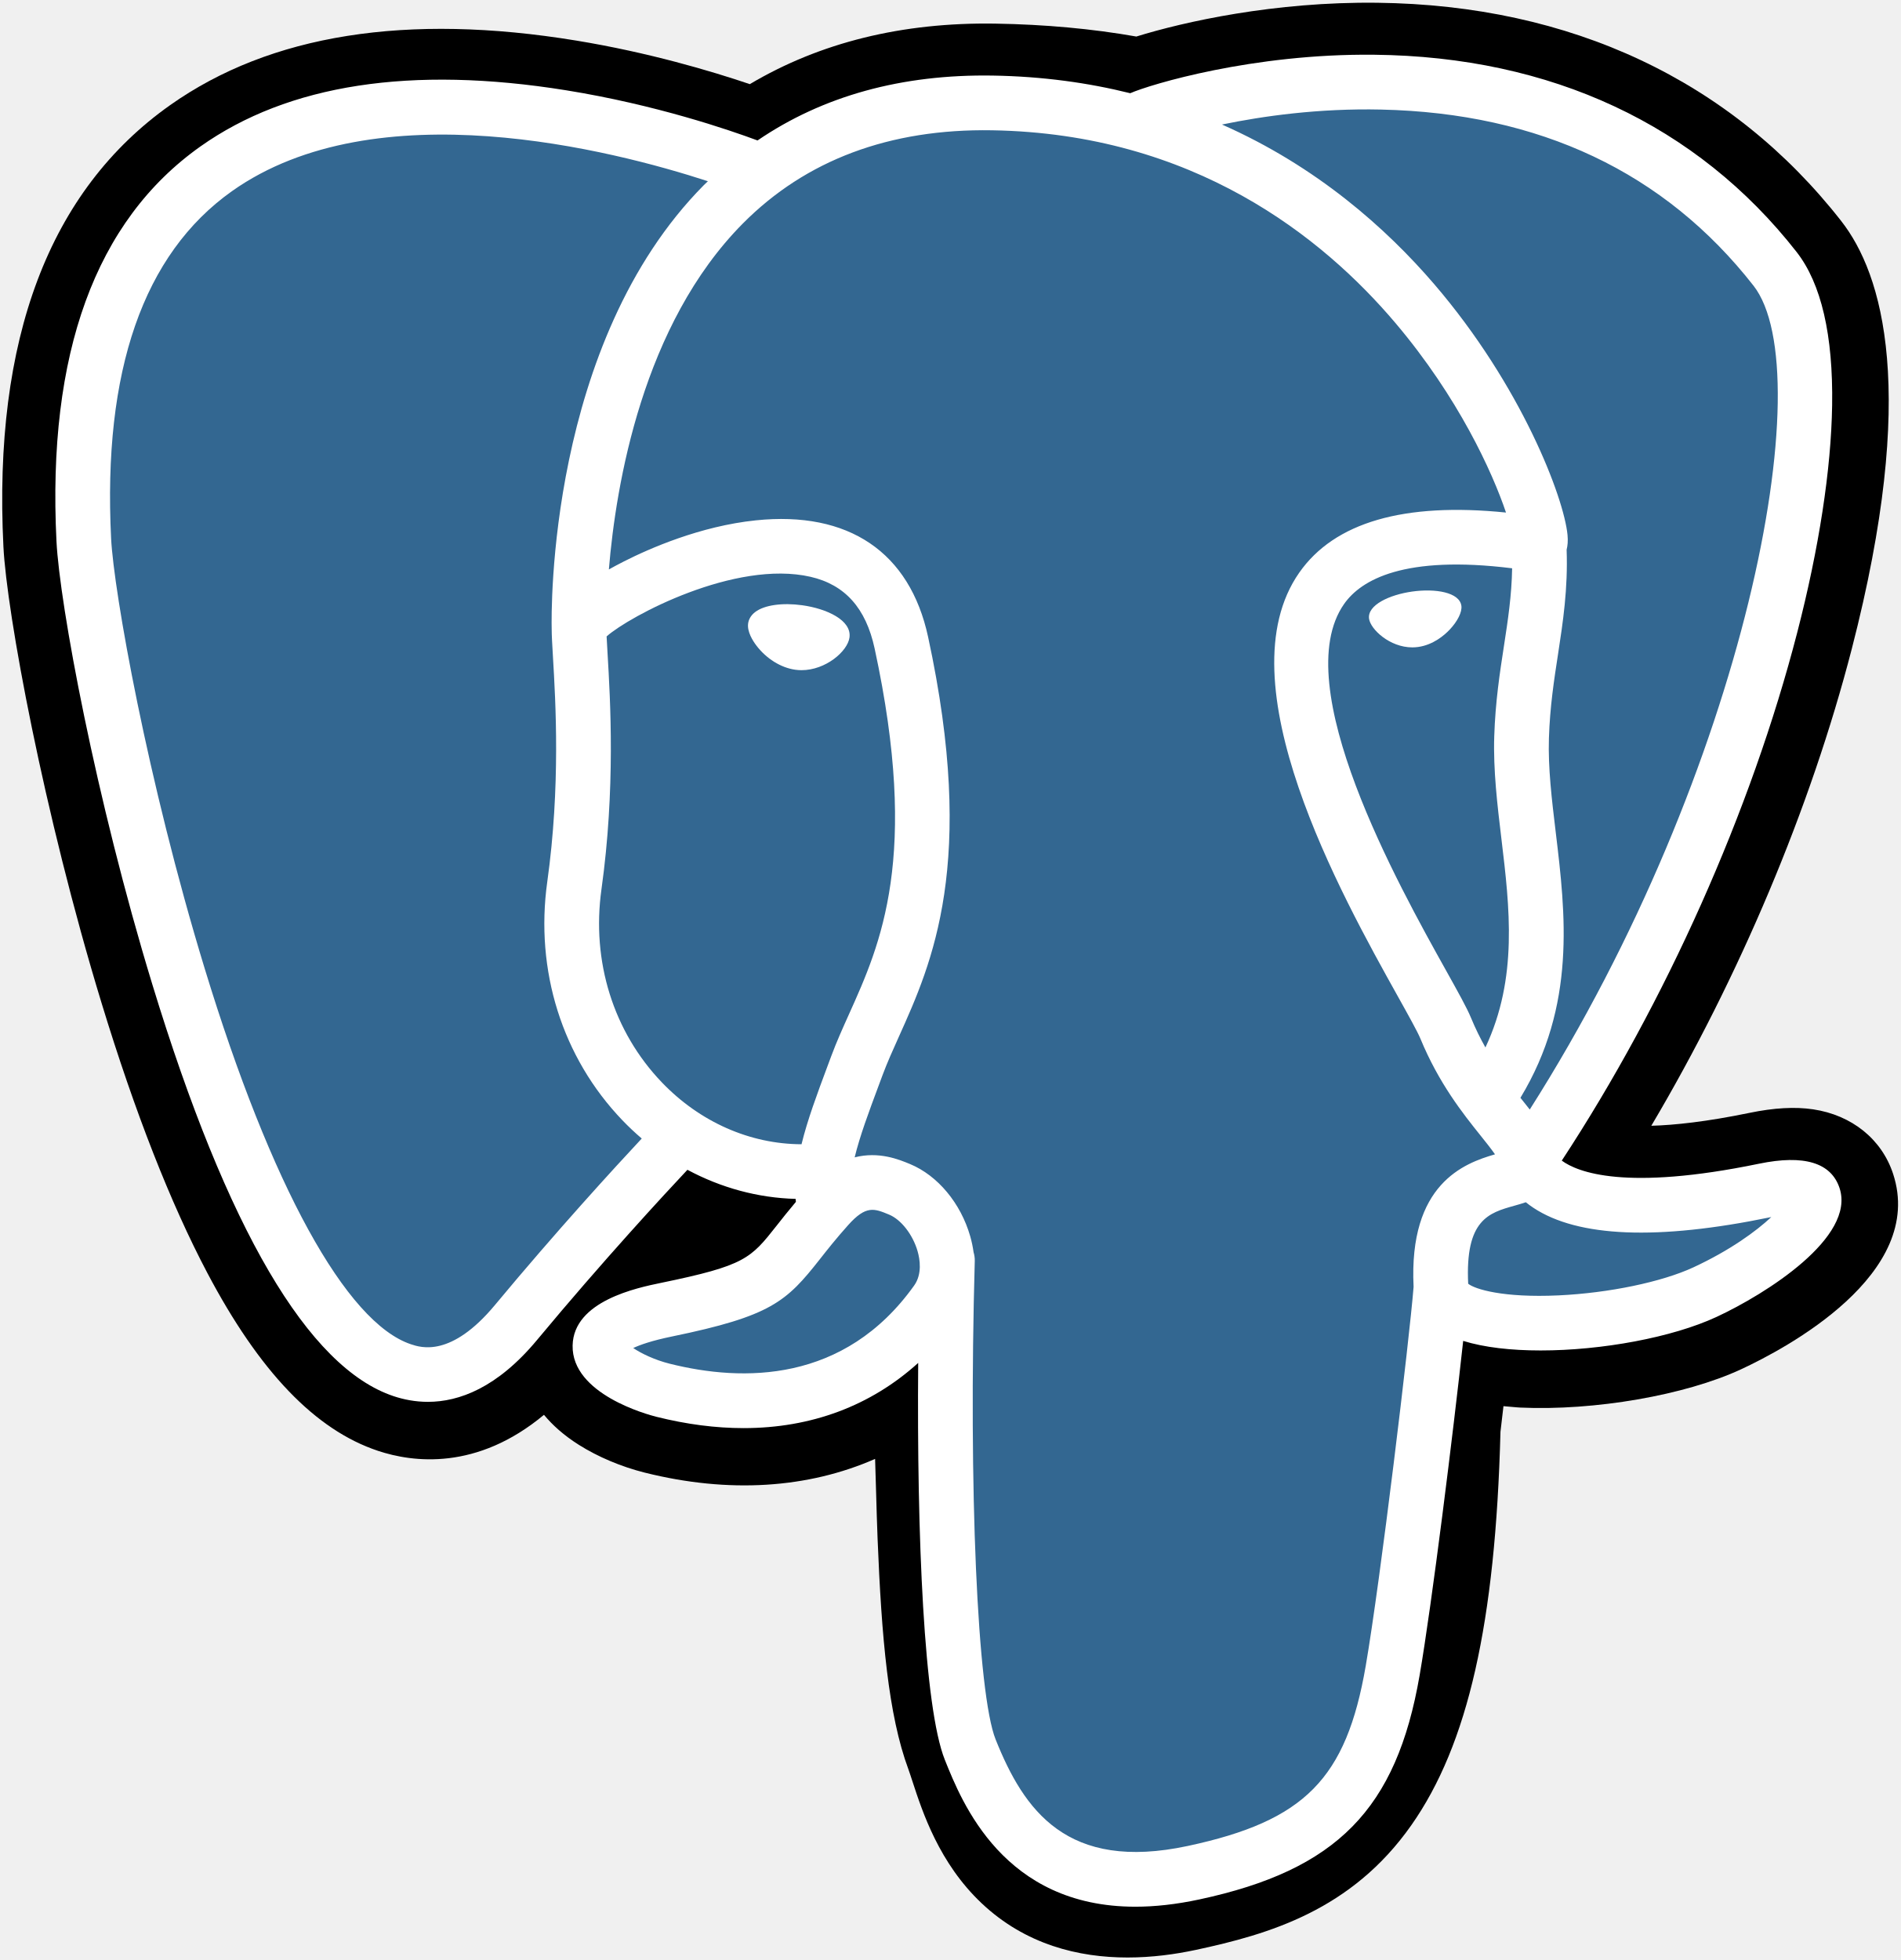
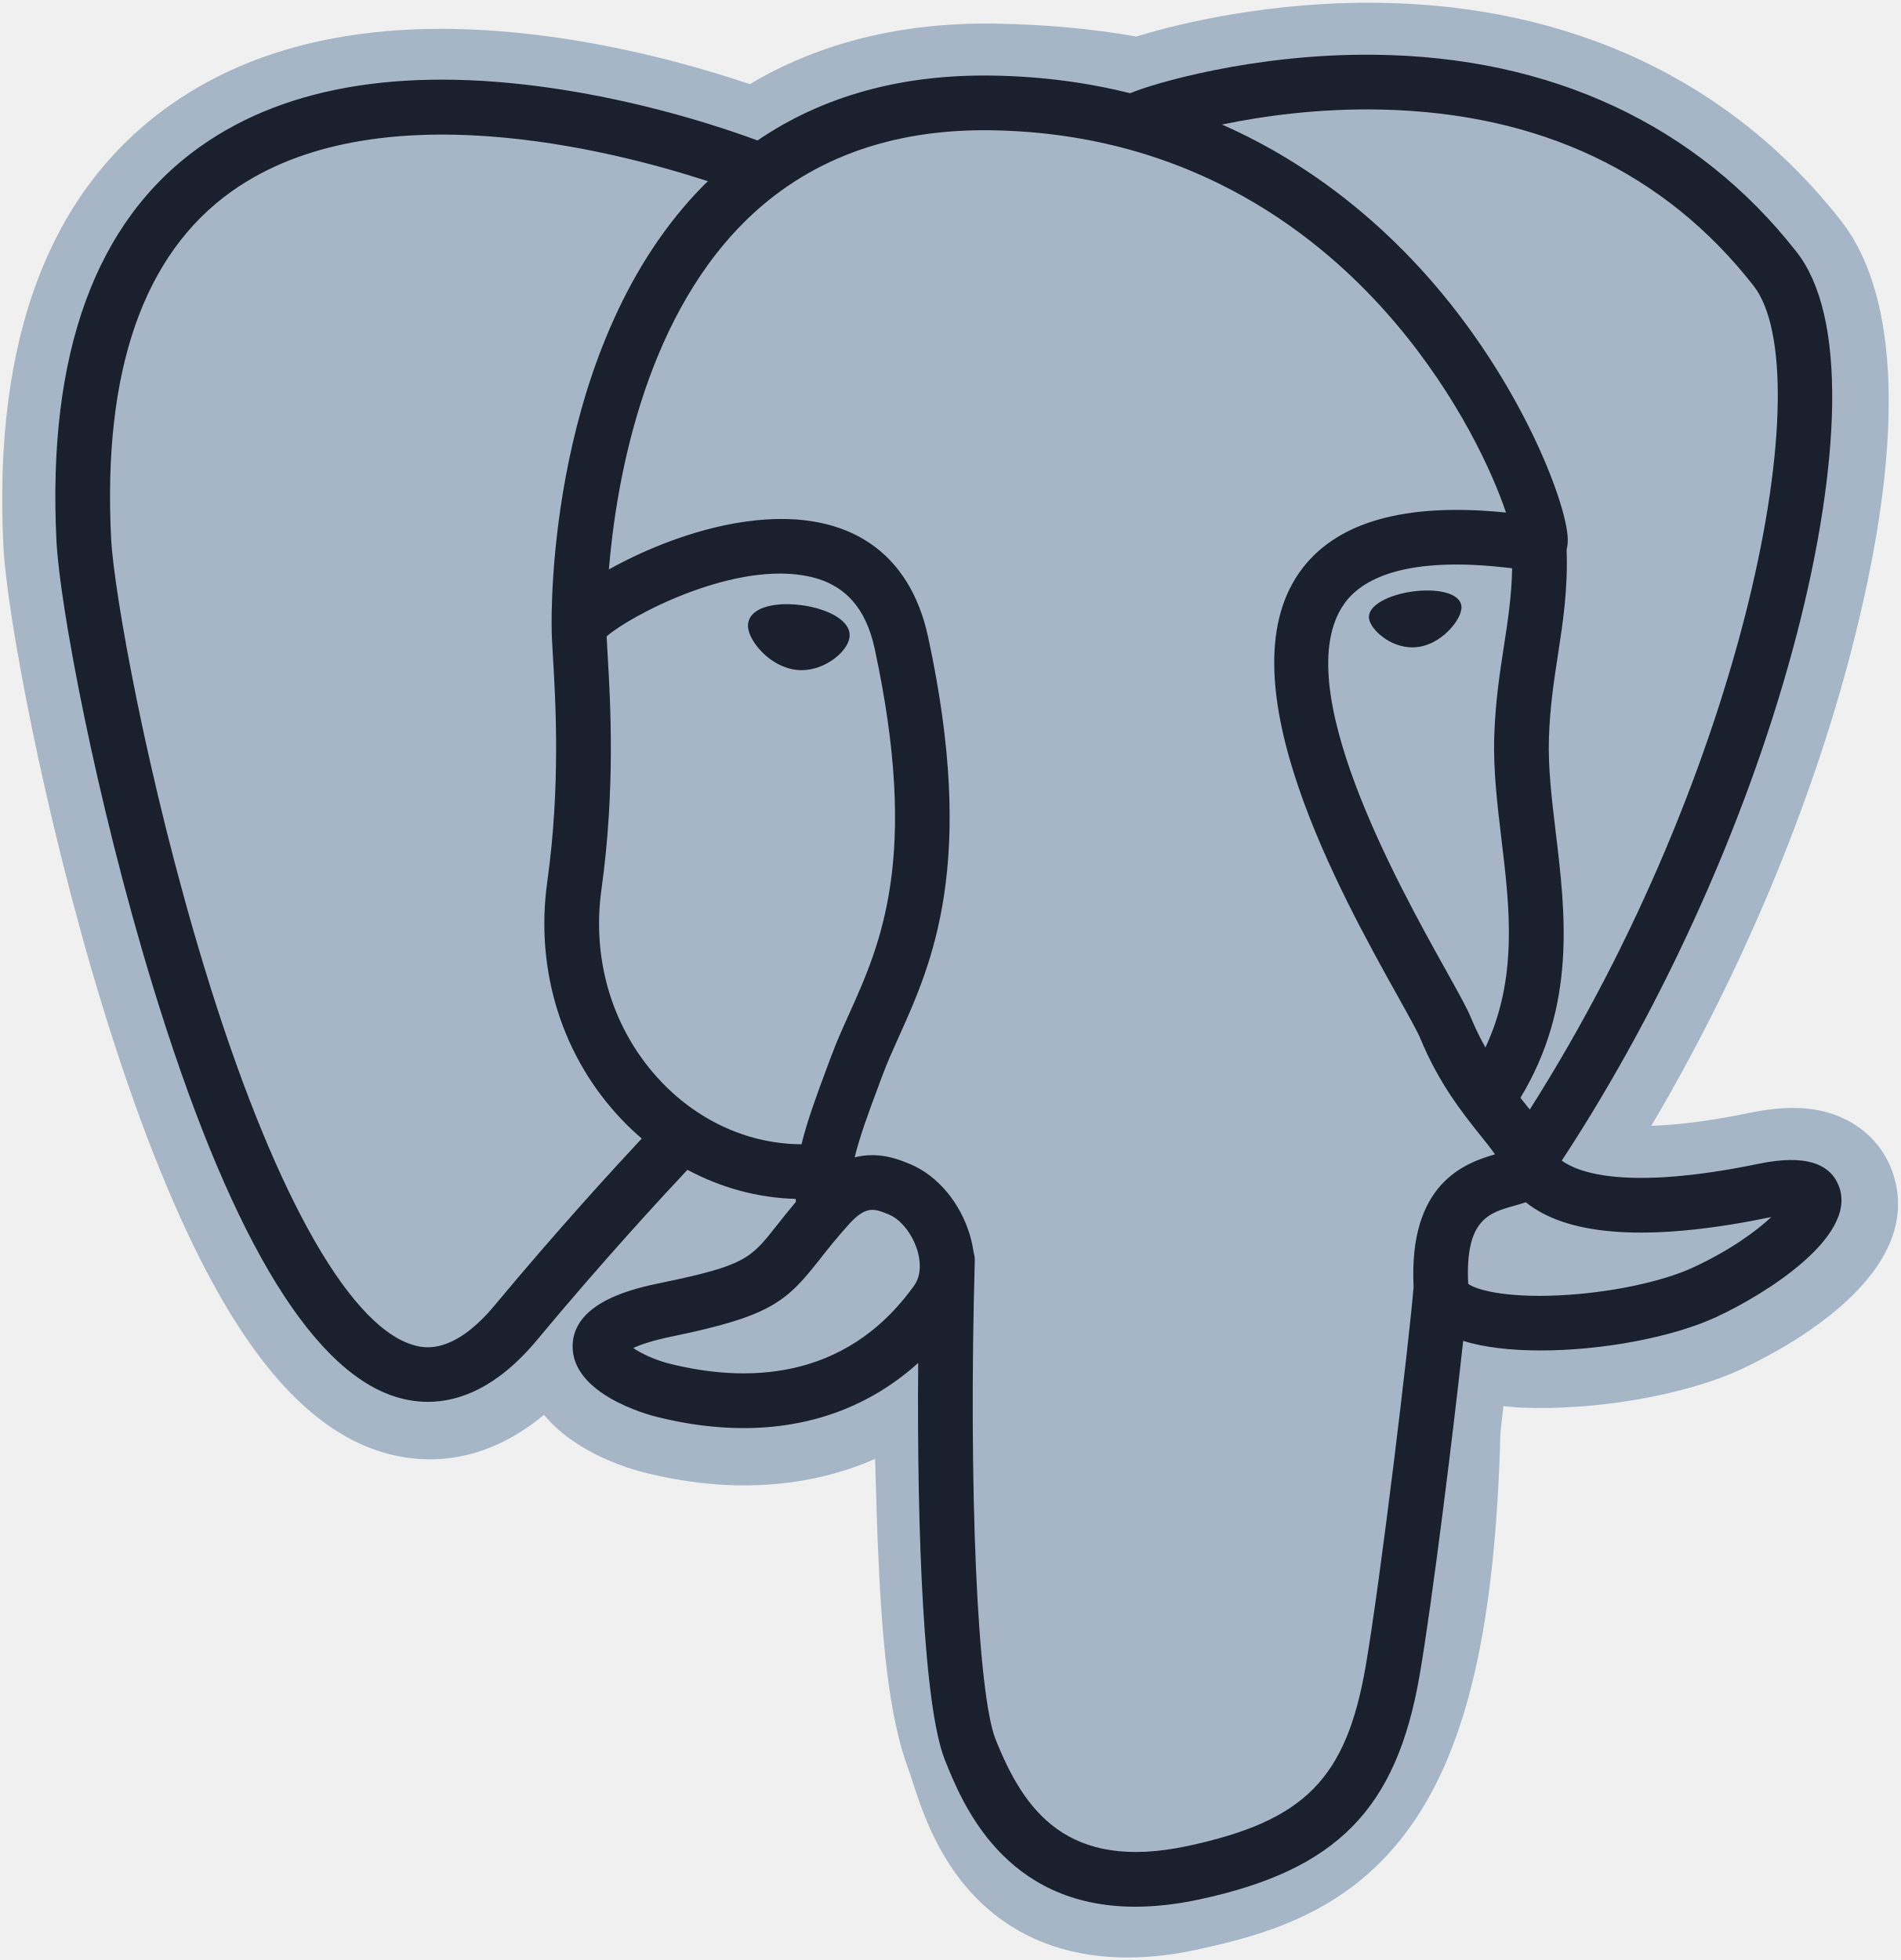
<svg xmlns="http://www.w3.org/2000/svg" width="256px" height="264px" viewBox="0 0 256 264" version="1.1" preserveAspectRatio="xMidYMid">
  <g>
-     <path d="M255.008,158.086 C253.473,153.437 249.452,150.199 244.252,149.422 C241.8,149.056 238.992,149.212 235.669,149.897 C229.877,151.092 225.58,151.547 222.444,151.635 C234.281,131.65 243.906,108.86 249.447,87.407 C258.406,52.718 253.619,36.915 248.024,29.767 C233.217,10.848 211.614,0.683 185.552,0.372 C171.649,0.202 159.444,2.947 153.077,4.921 C147.149,3.875 140.775,3.291 134.086,3.183 C121.55,2.983 110.473,5.716 101.008,11.333 C95.767,9.561 87.358,7.063 77.646,5.469 C54.804,1.719 36.394,4.641 22.928,14.154 C6.622,25.672 -0.937,45.684 0.461,73.634 C0.905,82.508 5.869,109.508 13.685,135.114 C18.177,149.832 22.967,162.054 27.922,171.444 C34.949,184.759 42.468,192.6 50.909,195.416 C55.64,196.992 64.236,198.096 73.277,190.567 C74.423,191.954 75.952,193.333 77.981,194.614 C80.558,196.239 83.709,197.567 86.856,198.354 C98.197,201.189 108.82,200.48 117.883,196.506 C117.939,198.118 117.982,199.658 118.018,200.988 C118.079,203.145 118.138,205.26 118.217,207.238 C118.754,220.612 119.664,231.011 122.36,238.287 C122.508,238.688 122.707,239.297 122.917,239.944 C124.262,244.062 126.511,250.956 132.233,256.355 C138.158,261.948 145.325,263.663 151.889,263.663 C155.181,263.663 158.322,263.231 161.077,262.641 C170.897,260.536 182.05,257.33 190.118,245.842 C197.746,234.982 201.454,218.625 202.125,192.851 C202.212,192.123 202.292,191.427 202.369,190.764 C202.422,190.316 202.475,189.859 202.529,189.402 L204.326,189.56 L204.789,189.591 C214.791,190.047 227.021,187.926 234.532,184.437 C240.467,181.683 259.486,171.642 255.008,158.086" fill="#000000" />
-     <path d="M237.906,160.722 C208.166,166.857 206.121,156.788 206.121,156.788 C237.522,110.195 250.648,51.052 239.32,36.577 C208.417,-2.908 154.922,15.766 154.029,16.25 L153.742,16.302 C147.866,15.082 141.291,14.356 133.9,14.235 C120.444,14.014 110.236,17.763 102.49,23.637 C102.49,23.637 7.06,-15.677 11.499,73.081 C12.443,91.963 38.563,215.954 69.717,178.503 C81.104,164.808 92.106,153.229 92.106,153.229 C97.571,156.859 104.113,158.711 110.971,158.046 L111.504,157.594 C111.338,159.294 111.414,160.957 111.717,162.926 C103.691,171.893 106.05,173.467 90.006,176.77 C73.771,180.116 83.308,186.072 89.535,187.629 C97.084,189.517 114.548,192.191 126.348,175.672 L125.878,177.557 C129.022,180.076 131.23,193.94 130.86,206.509 C130.49,219.077 130.243,227.706 132.721,234.446 C135.199,241.186 137.668,256.351 158.76,251.832 C176.383,248.055 185.516,238.268 186.787,221.943 C187.688,210.336 189.729,212.052 189.857,201.675 L191.494,196.763 C193.381,181.03 191.794,175.954 202.651,178.315 L205.29,178.547 C213.282,178.91 223.741,177.261 229.88,174.408 C243.098,168.274 250.938,158.031 237.904,160.722 L237.906,160.722" fill="#336791" />
-     <path d="M108.076,81.525 C105.397,81.152 102.969,81.497 101.741,82.427 C101.05,82.95 100.837,83.556 100.779,83.973 C100.625,85.078 101.4,86.3 101.875,86.93 C103.221,88.714 105.187,89.94 107.133,90.21 C107.415,90.249 107.696,90.268 107.975,90.268 C111.22,90.268 114.171,87.741 114.431,85.876 C114.756,83.54 111.365,81.983 108.076,81.525" fill="#FFFFFF" />
-     <path d="M196.86,81.599 L196.86,81.599 C196.604,79.768 193.346,79.246 190.254,79.676 C187.166,80.106 184.172,81.5 184.422,83.335 C184.623,84.762 187.199,87.198 190.249,87.198 C190.507,87.198 190.767,87.181 191.029,87.144 C193.065,86.862 194.559,85.569 195.268,84.824 C196.35,83.688 196.975,82.422 196.86,81.599" fill="#FFFFFF" />
-     <path d="M247.802,160.025 C246.668,156.596 243.018,155.493 236.954,156.745 C218.949,160.461 212.501,157.887 210.384,156.328 C224.379,135.007 235.892,109.236 242.103,85.191 C245.045,73.801 246.67,63.223 246.803,54.602 C246.95,45.138 245.338,38.184 242.014,33.936 C228.612,16.811 208.942,7.625 185.132,7.373 C168.763,7.189 154.933,11.378 152.252,12.556 C146.606,11.152 140.451,10.29 133.75,10.18 C121.462,9.981 110.84,12.923 102.046,18.919 C98.226,17.498 88.354,14.109 76.281,12.164 C55.409,8.803 38.823,11.35 26.987,19.735 C12.864,29.741 6.344,47.627 7.607,72.894 C8.032,81.396 12.876,107.548 20.52,132.593 C30.582,165.557 41.519,184.218 53.028,188.057 C54.375,188.506 55.929,188.82 57.641,188.82 C61.839,188.82 66.986,186.928 72.341,180.49 C81.236,169.789 89.541,160.822 92.602,157.564 C97.126,159.992 102.096,161.348 107.179,161.484 C107.188,161.617 107.202,161.75 107.214,161.882 C106.194,163.092 105.357,164.152 104.644,165.057 C101.122,169.528 100.389,170.459 89.052,172.793 C85.827,173.459 77.261,175.224 77.136,181.228 C77,187.788 87.261,190.543 88.43,190.835 C92.504,191.855 96.429,192.358 100.172,192.358 C109.275,192.357 117.286,189.366 123.688,183.577 C123.491,206.963 124.466,230.007 127.274,237.028 C129.573,242.776 135.192,256.823 152.938,256.822 C155.542,256.822 158.408,256.519 161.561,255.843 C180.082,251.872 188.125,243.687 191.236,225.64 C192.901,215.995 195.758,192.964 197.102,180.61 C199.938,181.495 203.589,181.9 207.536,181.899 C215.768,181.899 225.267,180.15 231.224,177.385 C237.916,174.277 249.992,166.651 247.802,160.025 L247.802,160.025 Z M203.696,76.545 C203.635,80.192 203.133,83.503 202.601,86.959 C202.028,90.676 201.436,94.519 201.287,99.184 C201.14,103.724 201.707,108.445 202.255,113.009 C203.363,122.228 204.5,131.721 200.099,141.087 C199.415,139.872 198.754,138.546 198.149,137.078 C197.602,135.752 196.414,133.622 194.77,130.674 C188.37,119.198 173.385,92.324 181.056,81.358 C183.341,78.094 189.14,74.738 203.696,76.545 L203.696,76.545 Z M186.052,14.758 C207.386,15.229 224.261,23.21 236.21,38.478 C245.374,50.189 235.283,103.476 206.07,149.447 C205.781,149.08 205.488,148.71 205.184,148.33 C205.063,148.178 204.939,148.024 204.814,147.868 C212.363,135.401 210.887,123.066 209.573,112.13 C209.033,107.642 208.524,103.403 208.653,99.421 C208.787,95.2 209.345,91.581 209.885,88.081 C210.548,83.768 211.223,79.305 211.037,74.044 C211.176,73.492 211.232,72.84 211.159,72.066 C210.684,67.021 204.924,51.922 193.184,38.255 C186.762,30.781 177.397,22.416 164.61,16.774 C170.11,15.634 177.631,14.571 186.052,14.758 L186.052,14.758 Z M66.674,175.778 C60.774,182.872 56.7,181.512 55.36,181.066 C46.629,178.154 36.5,159.702 27.569,130.442 C19.841,105.124 15.325,79.665 14.967,72.526 C13.839,49.948 19.312,34.213 31.235,25.757 C50.639,11.997 82.541,20.233 95.36,24.41 C95.176,24.592 94.984,24.762 94.802,24.947 C73.766,46.191 74.265,82.488 74.317,84.706 C74.315,85.562 74.387,86.774 74.485,88.441 C74.847,94.546 75.521,105.908 73.721,118.775 C72.049,130.732 75.735,142.435 83.832,150.884 C84.67,151.758 85.545,152.58 86.449,153.352 C82.845,157.212 75.012,165.748 66.674,175.778 L66.674,175.778 Z M89.153,145.785 C82.627,138.975 79.663,129.503 81.02,119.796 C82.92,106.203 82.219,94.365 81.842,88.005 C81.789,87.115 81.743,86.335 81.715,85.72 C84.788,82.995 99.029,75.365 109.184,77.692 C113.819,78.753 116.643,81.909 117.817,87.337 C123.893,115.44 118.621,127.153 114.385,136.566 C113.512,138.505 112.687,140.338 111.983,142.234 L111.437,143.7 C110.055,147.406 108.769,150.852 107.972,154.124 C101.034,154.103 94.285,151.14 89.153,145.785 L89.153,145.785 Z M90.218,183.685 C88.192,183.179 86.37,182.3 85.301,181.571 C86.194,181.15 87.783,180.579 90.539,180.012 C103.876,177.266 105.936,175.328 110.434,169.617 C111.465,168.308 112.634,166.823 114.253,165.015 C114.253,165.014 114.254,165.014 114.255,165.013 C116.666,162.313 117.769,162.771 119.769,163.601 C121.39,164.272 122.969,166.303 123.609,168.539 C123.912,169.595 124.252,171.6 123.139,173.159 C113.743,186.315 100.051,186.146 90.218,183.685 L90.218,183.685 Z M160.017,248.637 C143.701,252.133 137.924,243.808 134.117,234.291 C131.66,228.147 130.452,200.44 131.309,169.844 C131.32,169.437 131.262,169.043 131.15,168.674 C131.052,167.96 130.902,167.238 130.694,166.512 C129.42,162.06 126.315,158.336 122.59,156.792 C121.11,156.179 118.394,155.054 115.13,155.889 C115.826,153.021 117.033,149.782 118.342,146.275 L118.891,144.8 C119.509,143.137 120.285,141.414 121.105,139.59 C125.538,129.742 131.609,116.253 125.02,85.78 C122.552,74.366 114.31,68.792 101.816,70.087 C94.325,70.862 87.473,73.884 84.055,75.617 C83.32,75.989 82.648,76.349 82.02,76.699 C82.974,65.199 86.578,43.707 100.061,30.11 C108.549,21.549 119.854,17.321 133.628,17.549 C160.769,17.993 178.172,31.921 187.994,43.528 C196.458,53.529 201.041,63.604 202.87,69.037 C189.115,67.639 179.76,70.354 175.018,77.134 C164.701,91.882 180.662,120.506 188.333,134.263 C189.74,136.784 190.954,138.963 191.336,139.889 C193.834,145.943 197.068,149.985 199.429,152.935 C200.153,153.839 200.855,154.716 201.389,155.482 C197.223,156.683 189.74,159.458 190.422,173.329 C189.872,180.289 185.961,212.875 183.974,224.388 C181.351,239.598 175.754,245.263 160.017,248.637 L160.017,248.637 Z M228.121,170.701 C223.861,172.678 216.732,174.162 209.96,174.48 C202.479,174.83 198.672,173.642 197.776,172.911 C197.355,164.267 200.573,163.364 203.978,162.408 C204.513,162.257 205.035,162.111 205.539,161.935 C205.852,162.19 206.195,162.443 206.571,162.691 C212.583,166.659 223.306,167.087 238.445,163.962 C238.5,163.951 238.556,163.94 238.611,163.929 C236.569,165.838 233.075,168.4 228.121,170.701 L228.121,170.701 Z" fill="#FFFFFF" />
+     <path d="M255.008,158.086 C253.473,153.437 249.452,150.199 244.252,149.422 C241.8,149.056 238.992,149.212 235.669,149.897 C229.877,151.092 225.58,151.547 222.444,151.635 C234.281,131.65 243.906,108.86 249.447,87.407 C258.406,52.718 253.619,36.915 248.024,29.767 C233.217,10.848 211.614,0.683 185.552,0.372 C171.649,0.202 159.444,2.947 153.077,4.921 C147.149,3.875 140.775,3.291 134.086,3.183 C121.55,2.983 110.473,5.716 101.008,11.333 C95.767,9.561 87.358,7.063 77.646,5.469 C54.804,1.719 36.394,4.641 22.928,14.154 C6.622,25.672 -0.937,45.684 0.461,73.634 C0.905,82.508 5.869,109.508 13.685,135.114 C18.177,149.832 22.967,162.054 27.922,171.444 C34.949,184.759 42.468,192.6 50.909,195.416 C55.64,196.992 64.236,198.096 73.277,190.567 C74.423,191.954 75.952,193.333 77.981,194.614 C80.558,196.239 83.709,197.567 86.856,198.354 C98.197,201.189 108.82,200.48 117.883,196.506 C117.939,198.118 117.982,199.658 118.018,200.988 C118.079,203.145 118.138,205.26 118.217,207.238 C118.754,220.612 119.664,231.011 122.36,238.287 C122.508,238.688 122.707,239.297 122.917,239.944 C124.262,244.062 126.511,250.956 132.233,256.355 C138.158,261.948 145.325,263.663 151.889,263.663 C155.181,263.663 158.322,263.231 161.077,262.641 C170.897,260.536 182.05,257.33 190.118,245.842 C197.746,234.982 201.454,218.625 202.125,192.851 C202.212,192.123 202.292,191.427 202.369,190.764 C202.422,190.316 202.475,189.859 202.529,189.402 L204.326,189.56 L204.789,189.591 C214.791,190.047 227.021,187.926 234.532,184.437 C240.467,181.683 259.486,171.642 255.008,158.086" fill="#a7b6c7" />
+     <path d="M237.906,160.722 C208.166,166.857 206.121,156.788 206.121,156.788 C237.522,110.195 250.648,51.052 239.32,36.577 C208.417,-2.908 154.922,15.766 154.029,16.25 L153.742,16.302 C147.866,15.082 141.291,14.356 133.9,14.235 C120.444,14.014 110.236,17.763 102.49,23.637 C102.49,23.637 7.06,-15.677 11.499,73.081 C12.443,91.963 38.563,215.954 69.717,178.503 C81.104,164.808 92.106,153.229 92.106,153.229 C97.571,156.859 104.113,158.711 110.971,158.046 L111.504,157.594 C111.338,159.294 111.414,160.957 111.717,162.926 C103.691,171.893 106.05,173.467 90.006,176.77 C73.771,180.116 83.308,186.072 89.535,187.629 C97.084,189.517 114.548,192.191 126.348,175.672 L125.878,177.557 C129.022,180.076 131.23,193.94 130.86,206.509 C130.49,219.077 130.243,227.706 132.721,234.446 C135.199,241.186 137.668,256.351 158.76,251.832 C176.383,248.055 185.516,238.268 186.787,221.943 C187.688,210.336 189.729,212.052 189.857,201.675 L191.494,196.763 C193.381,181.03 191.794,175.954 202.651,178.315 L205.29,178.547 C213.282,178.91 223.741,177.261 229.88,174.408 C243.098,168.274 250.938,158.031 237.904,160.722 L237.906,160.722" fill="#a7b6c7" />
+     <path d="M108.076,81.525 C105.397,81.152 102.969,81.497 101.741,82.427 C101.05,82.95 100.837,83.556 100.779,83.973 C100.625,85.078 101.4,86.3 101.875,86.93 C103.221,88.714 105.187,89.94 107.133,90.21 C107.415,90.249 107.696,90.268 107.975,90.268 C111.22,90.268 114.171,87.741 114.431,85.876 C114.756,83.54 111.365,81.983 108.076,81.525" fill="#1a202c" />
+     <path d="M196.86,81.599 L196.86,81.599 C196.604,79.768 193.346,79.246 190.254,79.676 C187.166,80.106 184.172,81.5 184.422,83.335 C184.623,84.762 187.199,87.198 190.249,87.198 C190.507,87.198 190.767,87.181 191.029,87.144 C193.065,86.862 194.559,85.569 195.268,84.824 C196.35,83.688 196.975,82.422 196.86,81.599" fill="#1a202c" />
+     <path d="M247.802,160.025 C246.668,156.596 243.018,155.493 236.954,156.745 C218.949,160.461 212.501,157.887 210.384,156.328 C224.379,135.007 235.892,109.236 242.103,85.191 C245.045,73.801 246.67,63.223 246.803,54.602 C246.95,45.138 245.338,38.184 242.014,33.936 C228.612,16.811 208.942,7.625 185.132,7.373 C168.763,7.189 154.933,11.378 152.252,12.556 C146.606,11.152 140.451,10.29 133.75,10.18 C121.462,9.981 110.84,12.923 102.046,18.919 C98.226,17.498 88.354,14.109 76.281,12.164 C55.409,8.803 38.823,11.35 26.987,19.735 C12.864,29.741 6.344,47.627 7.607,72.894 C8.032,81.396 12.876,107.548 20.52,132.593 C30.582,165.557 41.519,184.218 53.028,188.057 C54.375,188.506 55.929,188.82 57.641,188.82 C61.839,188.82 66.986,186.928 72.341,180.49 C81.236,169.789 89.541,160.822 92.602,157.564 C97.126,159.992 102.096,161.348 107.179,161.484 C107.188,161.617 107.202,161.75 107.214,161.882 C106.194,163.092 105.357,164.152 104.644,165.057 C101.122,169.528 100.389,170.459 89.052,172.793 C85.827,173.459 77.261,175.224 77.136,181.228 C77,187.788 87.261,190.543 88.43,190.835 C92.504,191.855 96.429,192.358 100.172,192.358 C109.275,192.357 117.286,189.366 123.688,183.577 C123.491,206.963 124.466,230.007 127.274,237.028 C129.573,242.776 135.192,256.823 152.938,256.822 C155.542,256.822 158.408,256.519 161.561,255.843 C180.082,251.872 188.125,243.687 191.236,225.64 C192.901,215.995 195.758,192.964 197.102,180.61 C199.938,181.495 203.589,181.9 207.536,181.899 C215.768,181.899 225.267,180.15 231.224,177.385 C237.916,174.277 249.992,166.651 247.802,160.025 L247.802,160.025 Z M203.696,76.545 C203.635,80.192 203.133,83.503 202.601,86.959 C202.028,90.676 201.436,94.519 201.287,99.184 C201.14,103.724 201.707,108.445 202.255,113.009 C203.363,122.228 204.5,131.721 200.099,141.087 C199.415,139.872 198.754,138.546 198.149,137.078 C197.602,135.752 196.414,133.622 194.77,130.674 C188.37,119.198 173.385,92.324 181.056,81.358 C183.341,78.094 189.14,74.738 203.696,76.545 L203.696,76.545 Z M186.052,14.758 C207.386,15.229 224.261,23.21 236.21,38.478 C245.374,50.189 235.283,103.476 206.07,149.447 C205.781,149.08 205.488,148.71 205.184,148.33 C205.063,148.178 204.939,148.024 204.814,147.868 C212.363,135.401 210.887,123.066 209.573,112.13 C209.033,107.642 208.524,103.403 208.653,99.421 C208.787,95.2 209.345,91.581 209.885,88.081 C210.548,83.768 211.223,79.305 211.037,74.044 C211.176,73.492 211.232,72.84 211.159,72.066 C210.684,67.021 204.924,51.922 193.184,38.255 C186.762,30.781 177.397,22.416 164.61,16.774 C170.11,15.634 177.631,14.571 186.052,14.758 L186.052,14.758 Z M66.674,175.778 C60.774,182.872 56.7,181.512 55.36,181.066 C46.629,178.154 36.5,159.702 27.569,130.442 C19.841,105.124 15.325,79.665 14.967,72.526 C13.839,49.948 19.312,34.213 31.235,25.757 C50.639,11.997 82.541,20.233 95.36,24.41 C95.176,24.592 94.984,24.762 94.802,24.947 C73.766,46.191 74.265,82.488 74.317,84.706 C74.315,85.562 74.387,86.774 74.485,88.441 C74.847,94.546 75.521,105.908 73.721,118.775 C72.049,130.732 75.735,142.435 83.832,150.884 C84.67,151.758 85.545,152.58 86.449,153.352 C82.845,157.212 75.012,165.748 66.674,175.778 L66.674,175.778 Z M89.153,145.785 C82.627,138.975 79.663,129.503 81.02,119.796 C82.92,106.203 82.219,94.365 81.842,88.005 C81.789,87.115 81.743,86.335 81.715,85.72 C84.788,82.995 99.029,75.365 109.184,77.692 C113.819,78.753 116.643,81.909 117.817,87.337 C123.893,115.44 118.621,127.153 114.385,136.566 C113.512,138.505 112.687,140.338 111.983,142.234 L111.437,143.7 C110.055,147.406 108.769,150.852 107.972,154.124 C101.034,154.103 94.285,151.14 89.153,145.785 L89.153,145.785 Z M90.218,183.685 C88.192,183.179 86.37,182.3 85.301,181.571 C86.194,181.15 87.783,180.579 90.539,180.012 C103.876,177.266 105.936,175.328 110.434,169.617 C111.465,168.308 112.634,166.823 114.253,165.015 C114.253,165.014 114.254,165.014 114.255,165.013 C116.666,162.313 117.769,162.771 119.769,163.601 C121.39,164.272 122.969,166.303 123.609,168.539 C123.912,169.595 124.252,171.6 123.139,173.159 C113.743,186.315 100.051,186.146 90.218,183.685 L90.218,183.685 Z M160.017,248.637 C143.701,252.133 137.924,243.808 134.117,234.291 C131.66,228.147 130.452,200.44 131.309,169.844 C131.32,169.437 131.262,169.043 131.15,168.674 C131.052,167.96 130.902,167.238 130.694,166.512 C129.42,162.06 126.315,158.336 122.59,156.792 C121.11,156.179 118.394,155.054 115.13,155.889 C115.826,153.021 117.033,149.782 118.342,146.275 L118.891,144.8 C119.509,143.137 120.285,141.414 121.105,139.59 C125.538,129.742 131.609,116.253 125.02,85.78 C122.552,74.366 114.31,68.792 101.816,70.087 C94.325,70.862 87.473,73.884 84.055,75.617 C83.32,75.989 82.648,76.349 82.02,76.699 C82.974,65.199 86.578,43.707 100.061,30.11 C108.549,21.549 119.854,17.321 133.628,17.549 C160.769,17.993 178.172,31.921 187.994,43.528 C196.458,53.529 201.041,63.604 202.87,69.037 C189.115,67.639 179.76,70.354 175.018,77.134 C164.701,91.882 180.662,120.506 188.333,134.263 C189.74,136.784 190.954,138.963 191.336,139.889 C193.834,145.943 197.068,149.985 199.429,152.935 C200.153,153.839 200.855,154.716 201.389,155.482 C197.223,156.683 189.74,159.458 190.422,173.329 C189.872,180.289 185.961,212.875 183.974,224.388 C181.351,239.598 175.754,245.263 160.017,248.637 L160.017,248.637 Z M228.121,170.701 C223.861,172.678 216.732,174.162 209.96,174.48 C202.479,174.83 198.672,173.642 197.776,172.911 C197.355,164.267 200.573,163.364 203.978,162.408 C204.513,162.257 205.035,162.111 205.539,161.935 C205.852,162.19 206.195,162.443 206.571,162.691 C212.583,166.659 223.306,167.087 238.445,163.962 C238.5,163.951 238.556,163.94 238.611,163.929 C236.569,165.838 233.075,168.4 228.121,170.701 L228.121,170.701 Z" fill="#1a202c" />
  </g>
</svg>
